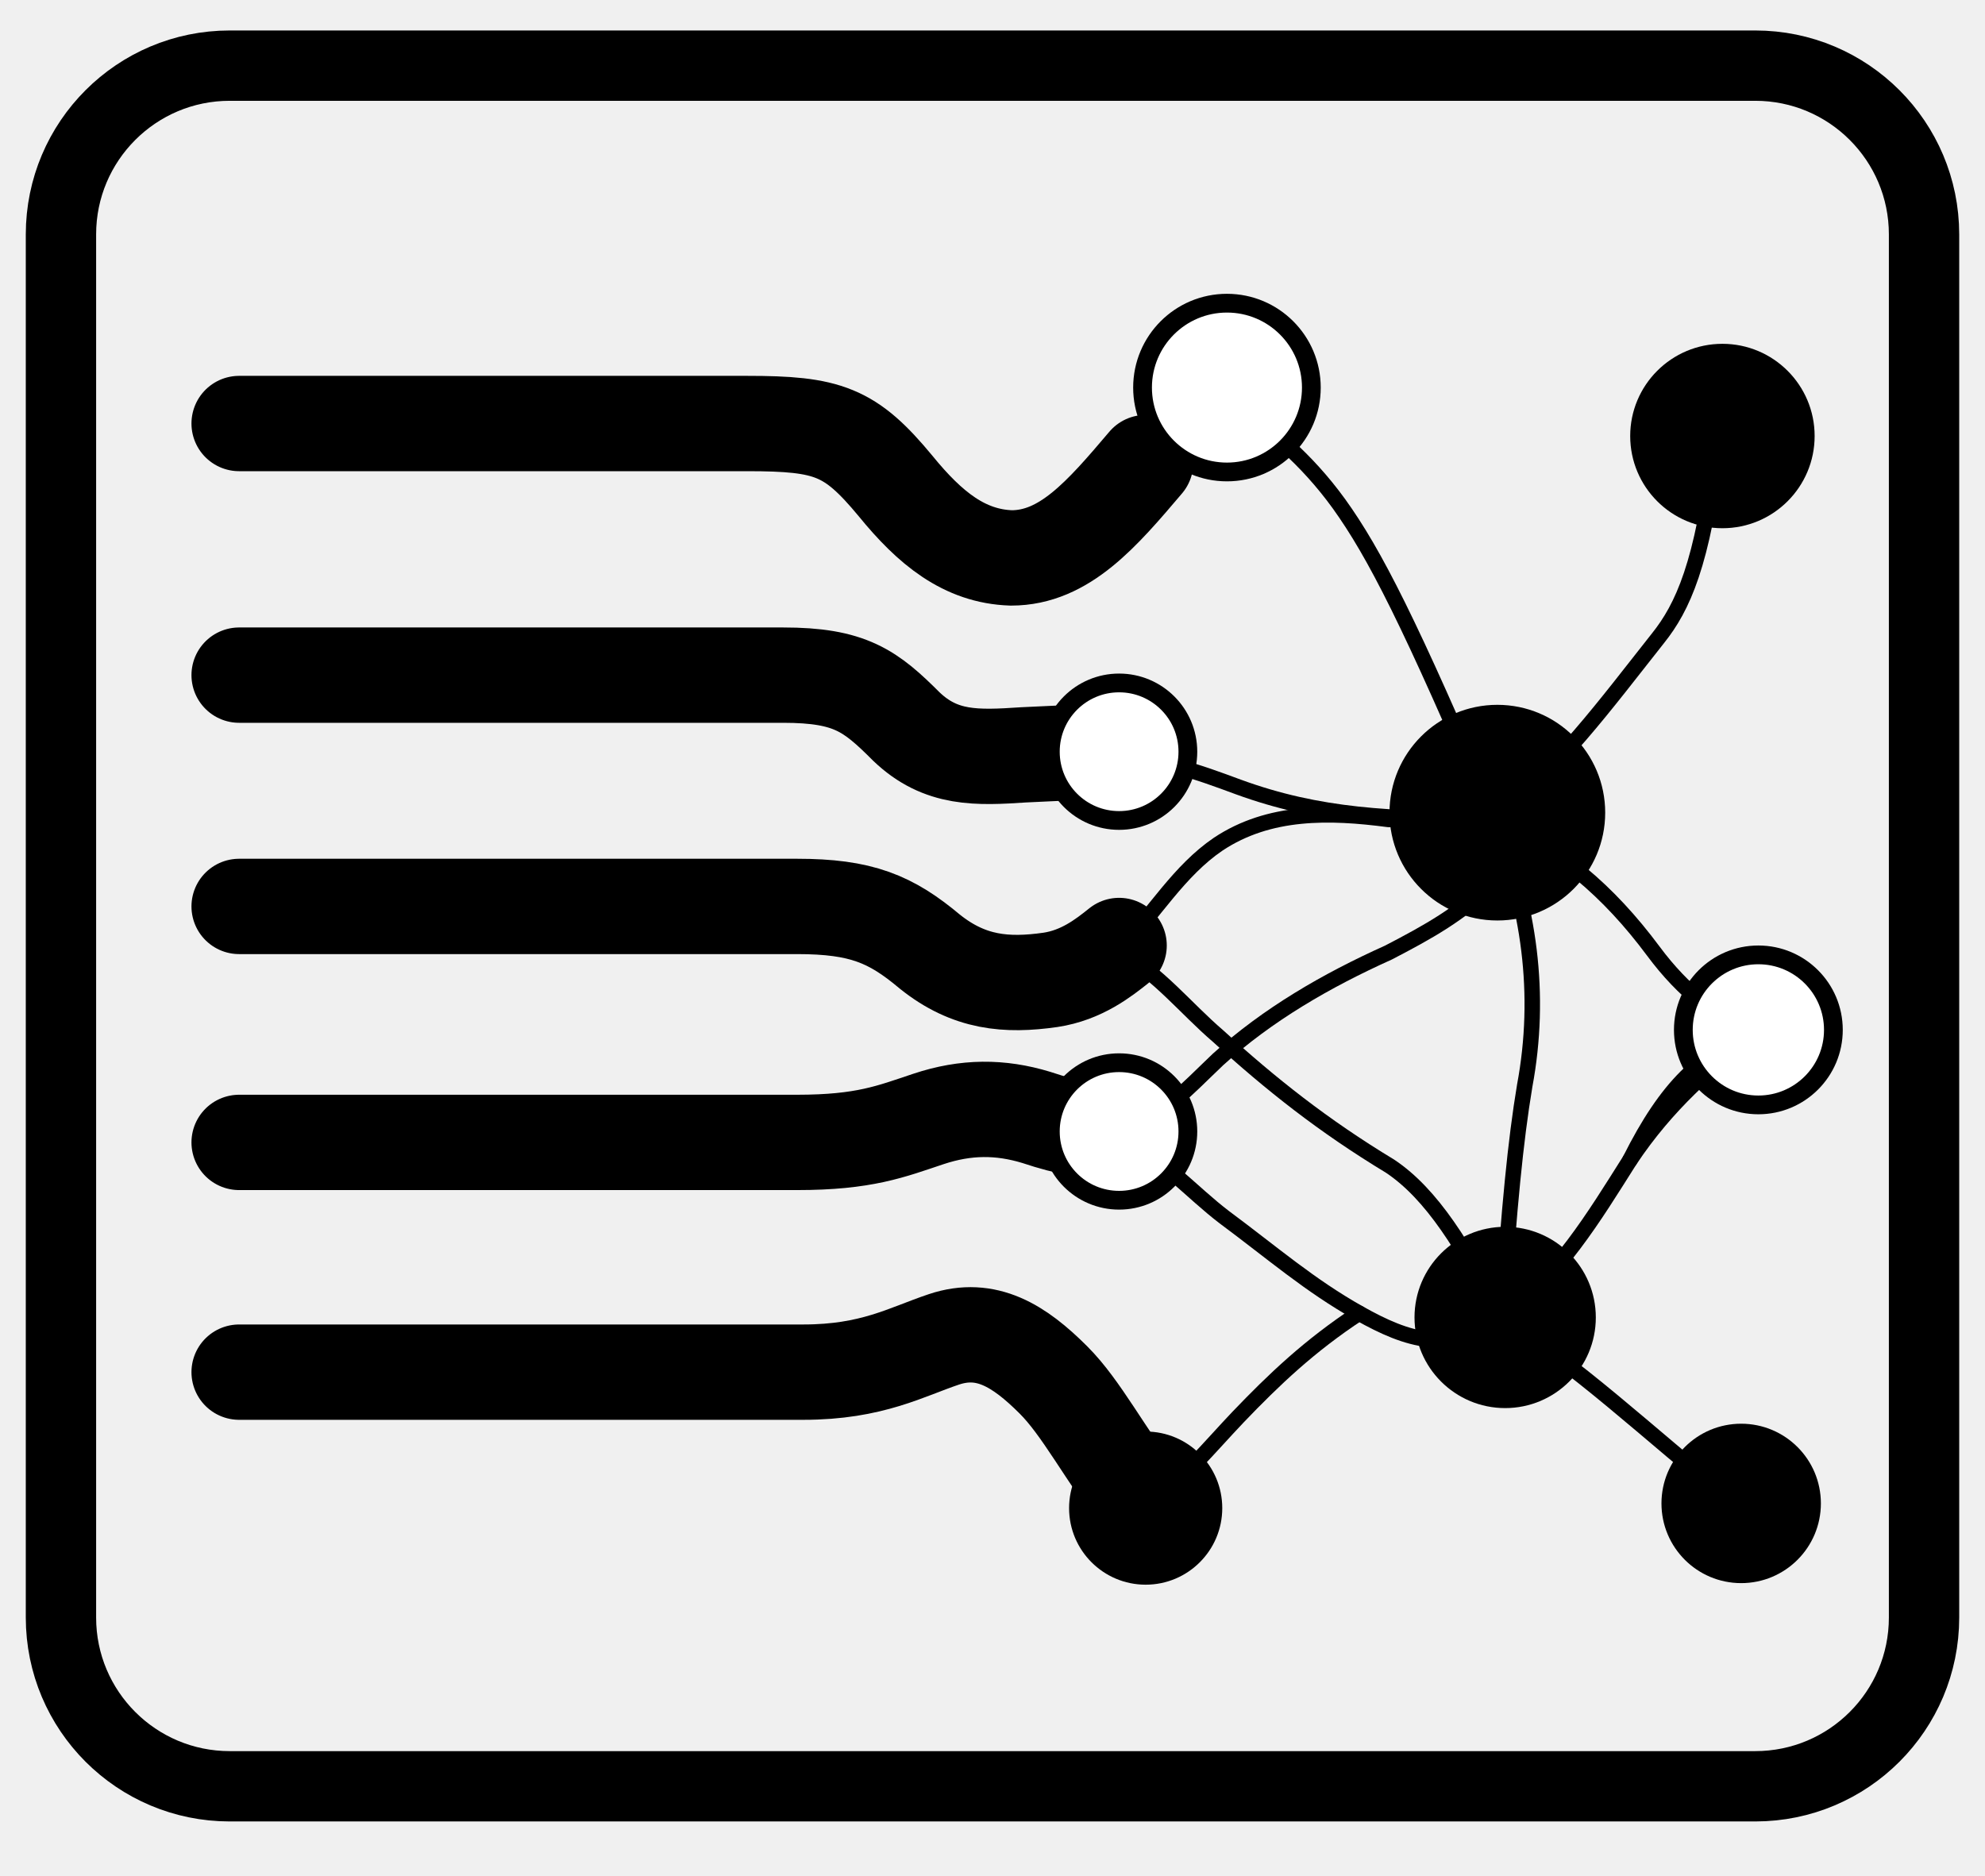
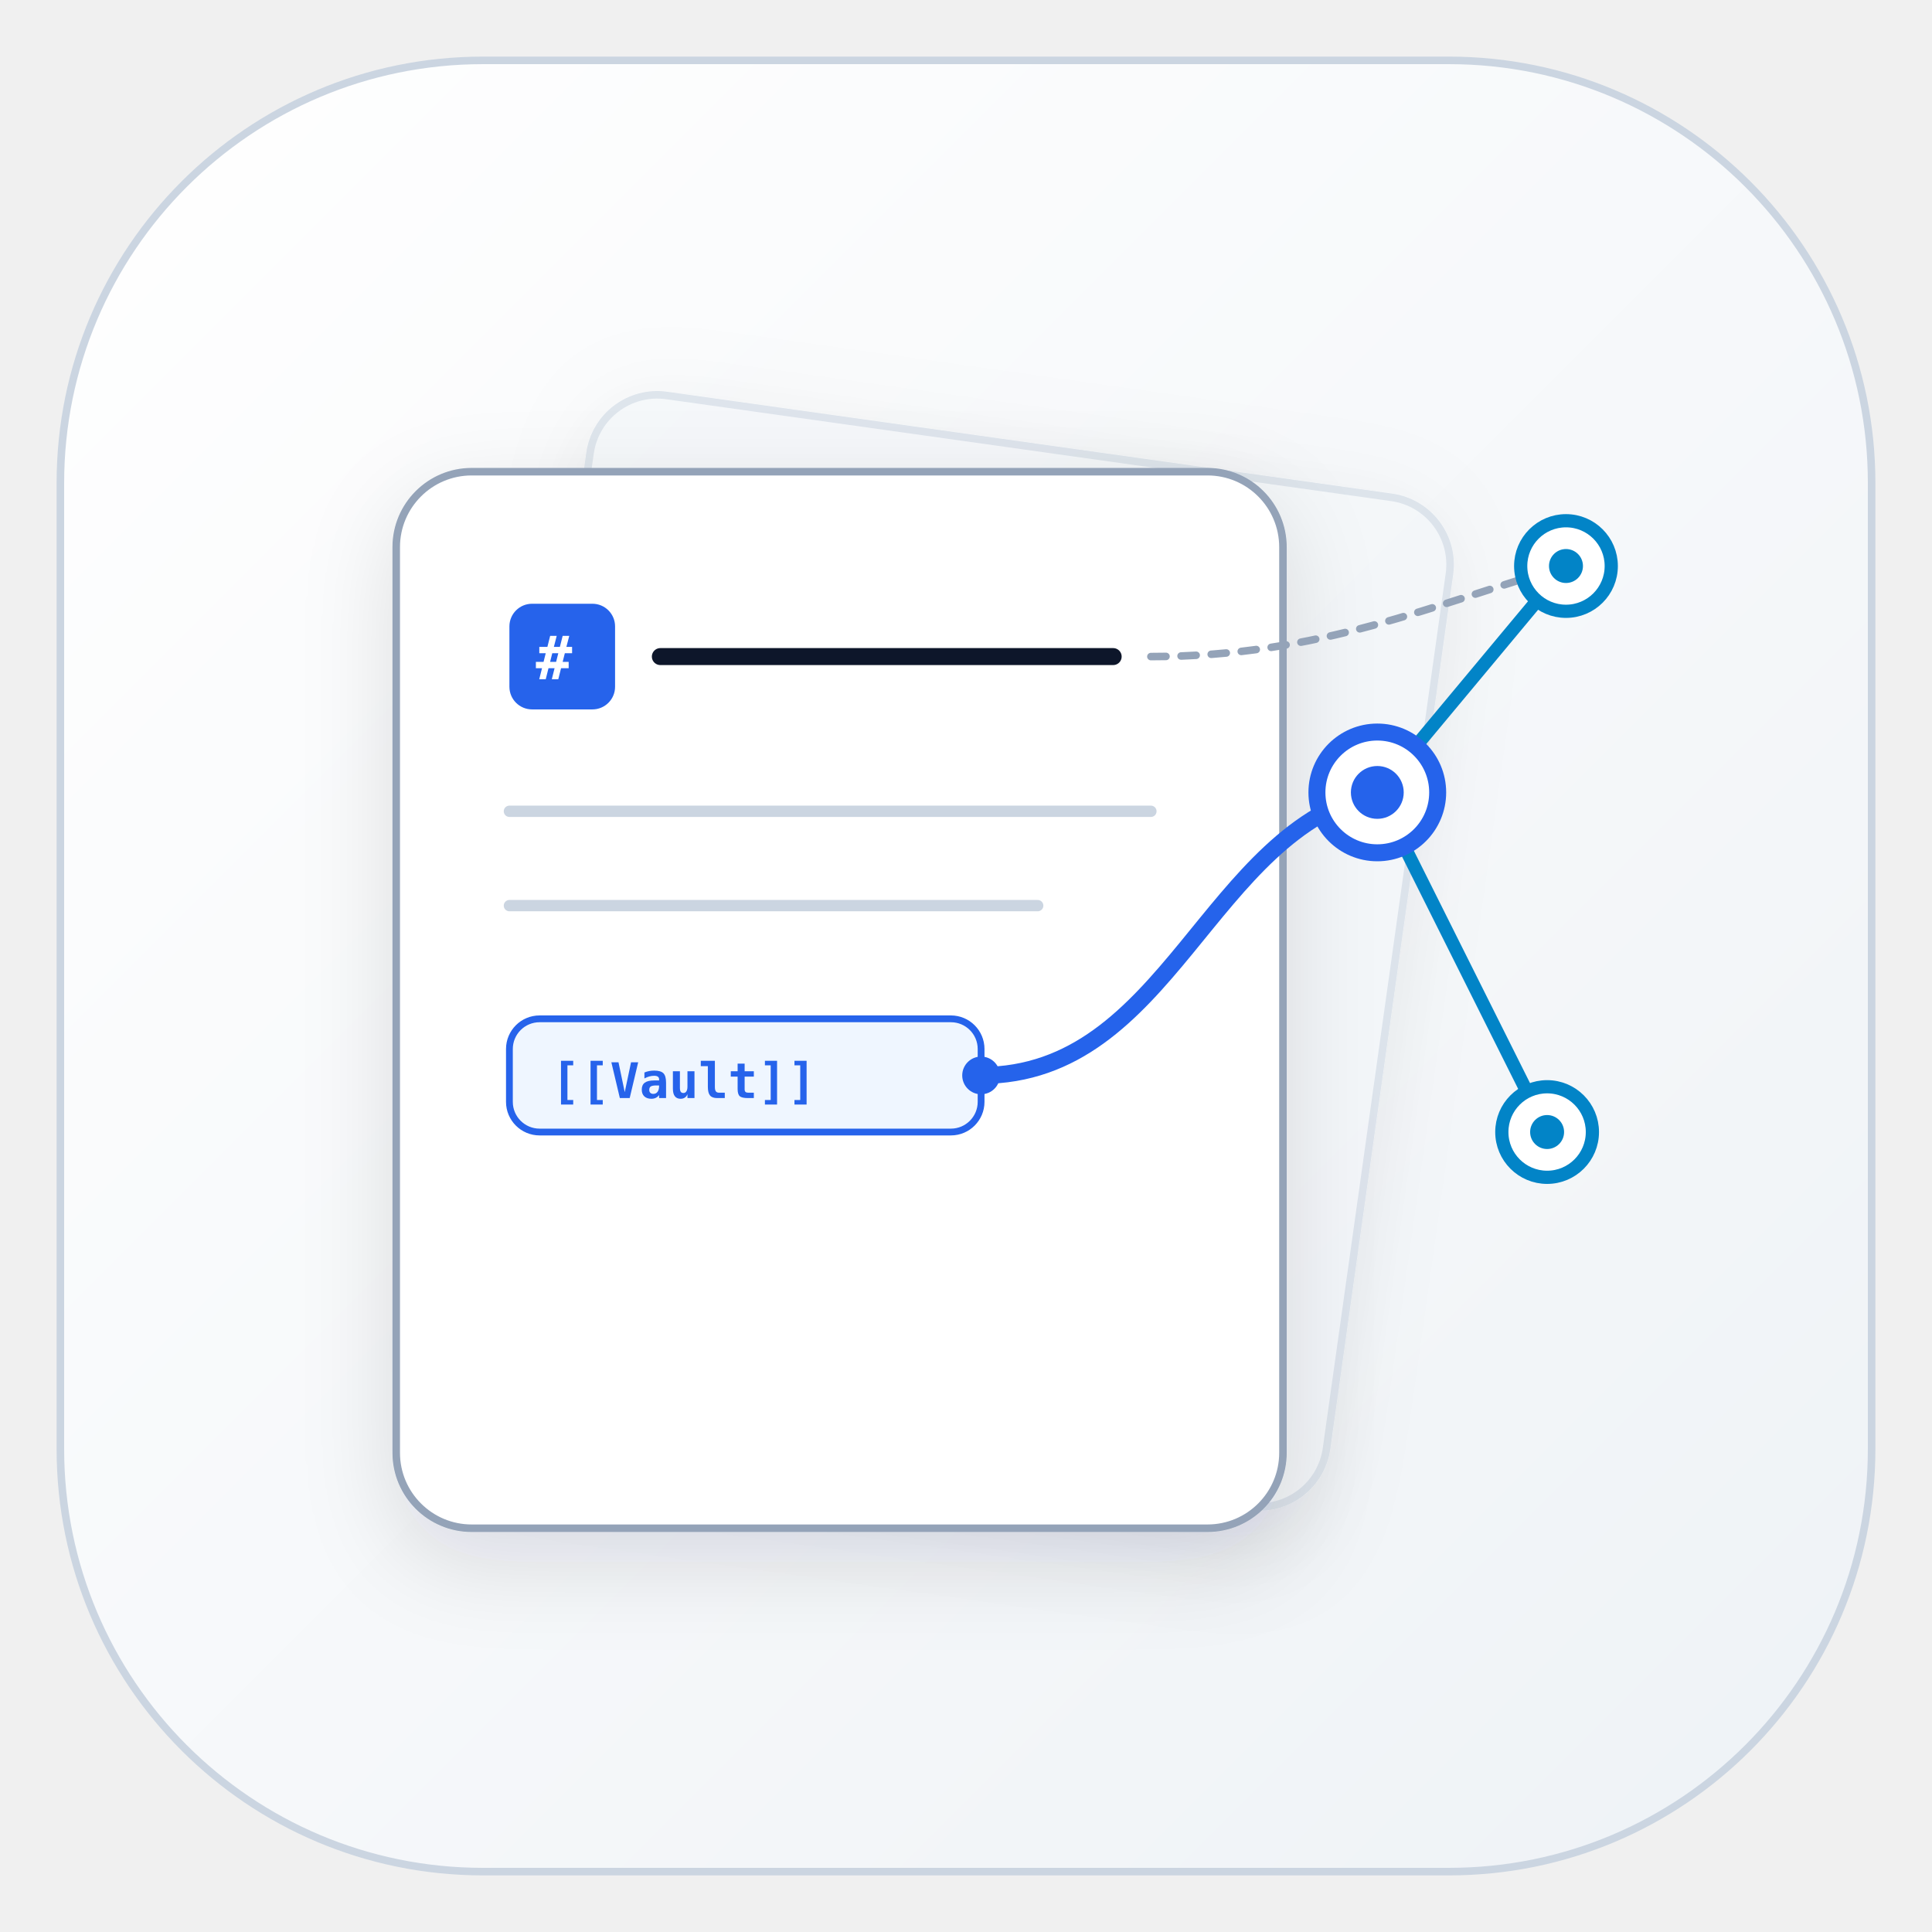
- <svg xmlns="http://www.w3.org/2000/svg" viewBox="0 0 1270 1200" width="1270" height="1200" version="1.1" id="svg28">
-   <defs id="defs28" />
-   <rect x="39" y="42" width="1192" height="1101" rx="108" fill="none" stroke="#000" stroke-width="45" id="rect1" />
-   <g fill="none" stroke="#000" stroke-width="61" stroke-linecap="round" stroke-linejoin="round" id="g5">
-     <path d="M153 271 H478 C530 271 544 276 573 311 C595 338 617 356 647 357 C681 357 705 329 733 296" id="path1" />
-     <path d="M153 432 H501 C544 432 557 442 580 465 C602 486 625 485 655 483 C678 482 691 481 716 481" id="path2" />
-     <path d="M153 580 H510 C551 580 570 588 595 609 C620 629 644 631 672 627 C692 624 706 613 716 605" id="path3" />
-     <path d="M153 731 H510 C553 731 570 724 594 716 C618 708 640 708 663 715 C684 722 697 724 716 724" id="path4" />
-     <path d="M153 878 H514 C558 878 580 865 604 857 C631 848 652 861 674 883 C692 901 706 929 733 965" id="path5" />
+ <svg xmlns="http://www.w3.org/2000/svg" viewBox="0 0 512 512" width="100%" height="100%">
+   <defs>
+     <linearGradient id="bgLC" x1="0%" y1="0%" x2="100%" y2="100%">
+       <stop offset="0%" stop-color="#ffffff" />
+       <stop offset="100%" stop-color="#eef2f6" />
+     </linearGradient>
+     <filter id="shadowLight" x="-20%" y="-20%" width="140%" height="140%">
+       <feDropShadow dx="0" dy="8" stdDeviation="12" flood-color="#0f172a" flood-opacity="0.12" />
+     </filter>
+   </defs>
+   <rect x="16" y="16" width="480" height="480" rx="112" fill="url(#bgLC)" stroke="#cbd5e1" stroke-width="2" />
+   <g transform="translate(20, -10) rotate(8 256 256)" filter="url(#shadowLight)" opacity="0.6">
+     <rect x="120" y="130" width="230" height="270" rx="18" fill="#f1f5f9" stroke="#cbd5e1" stroke-width="2" />
+     <line x1="150" y1="170" x2="230" y2="170" stroke="#2563eb" stroke-width="3.5" stroke-linecap="round" />
  </g>
-   <g fill="none" stroke="#000000" stroke-width="10" stroke-linecap="round" stroke-linejoin="round" id="g20" transform="matrix(0.9907,0,0,0.9903452,6.611409,9.364246)">
-     <path d="m 733,296 c 20,-19 32,-38 52,-48" id="path6" />
-     <path d="m 785,248 c 28,19 52,39 73,68 23,32 46,77 100,204" id="path7" />
-     <path d="m 716,481 c 28,0 50,8 77,18 52,19 98,21 165,21" id="path8" />
-     <path d="m 716,605 c 23,-25 39,-52 64,-69 33,-22 72,-21 110,-16 25,0 45,0 68,0" id="path9" />
-     <path d="m 716,605 c 26,15 43,37 64,55 34,31 68,58 111,84 27,18 48,52 72,99" id="path10" />
-     <path d="m 716,724 c 26,-10 44,-30 64,-49 32,-29 70,-51 110,-69 25,-13 47,-25 68,-46" id="path11" />
-     <path d="m 716,724 c 28,15 47,37 68,53 31,23 55,44 87,62 32,18 58,26 92,4" id="path12" />
-     <path d="m 733,965 c 24,-18 41,-39 60,-59 23,-24 46,-46 78,-67" id="path13" />
-     <path d="m 958,520 c 42,-33 72,-74 106,-117 16,-20 29,-48 38,-124" id="path14" />
-     <path d="m 958,520 c 42,19 74,46 103,85 20,27 41,42 64,54" id="path15" />
-     <path d="m 958,520 c 23,55 31,113 20,172 -6,36 -10,78 -15,151" id="path16" />
-     <path d="m 963,843 c 38,-30 59,-65 83,-103 24,-36 52,-60 79,-81" id="path17" />
-     <path d="m 963,843 c 47,28 94,73 151,119" id="path18" />
-     <path d="m 1125,659 c -33,13 -55,33 -79,81" id="path20" />
+   <g filter="url(#shadowLight)">
+     <rect x="105" y="125" width="235" height="280" rx="20" fill="#ffffff" stroke="#94a3b8" stroke-width="2" />
+     <rect x="135" y="160" width="28" height="28" rx="6" fill="#2563eb" />
+     <text x="142" y="180" font-family="monospace" font-size="16" font-weight="bold" fill="#ffffff">#</text>
+     <line x1="175" y1="174" x2="295" y2="174" stroke="#0f172a" stroke-width="4.5" stroke-linecap="round" />
+     <line x1="135" y1="215" x2="305" y2="215" stroke="#cbd5e1" stroke-width="3" stroke-linecap="round" />
+     <line x1="135" y1="240" x2="275" y2="240" stroke="#cbd5e1" stroke-width="3" stroke-linecap="round" />
+     <rect x="135" y="270" width="125" height="30" rx="8" fill="#eff6ff" stroke="#2563eb" stroke-width="1.8" />
+     <text x="146" y="291" font-family="monospace" font-size="13" font-weight="bold" fill="#2563eb">[[Vault]]</text>
  </g>
-   <g stroke="#000" stroke-width="12" id="g28">
-     <circle cx="785" cy="248" r="54" fill="#fff" id="circle20" />
-     <circle cx="716" cy="481" r="44" fill="#fff" id="circle21" />
-     <circle cx="716" cy="724" r="44" fill="#fff" id="circle22" />
-     <circle cx="733" cy="965" r="43" fill="#000" id="circle23" />
-     <circle cx="958" cy="520" r="63" fill="#000" id="circle24" />
-     <circle cx="963" cy="843" r="52" fill="#000" id="circle25" />
-     <circle cx="1102" cy="279" r="53" fill="#000" id="circle26" />
-     <circle cx="1125" cy="659" r="48" fill="#fff" id="circle27" />
-     <circle cx="1114" cy="962" r="45" fill="#000" id="circle28" />
+   <g stroke-linecap="round">
+     <path d="M 260 285 C 310 285, 320 220, 365 210" fill="none" stroke="#2563eb" stroke-width="4.5" />
+     <line x1="365" y1="210" x2="415" y2="150" stroke="#0284c7" stroke-width="3.5" />
+     <line x1="365" y1="210" x2="410" y2="300" stroke="#0284c7" stroke-width="3.5" />
+     <path d="M 305 174 C 350 174, 380 160, 415 150" fill="none" stroke="#94a3b8" stroke-width="2" stroke-dasharray="4 4" />
  </g>
+   <circle cx="260" cy="285" r="5" fill="#2563eb" />
+   <circle cx="365" cy="210" r="16" fill="#ffffff" stroke="#2563eb" stroke-width="4.5" />
+   <circle cx="365" cy="210" r="7" fill="#2563eb" />
+   <circle cx="415" cy="150" r="12" fill="#ffffff" stroke="#0284c7" stroke-width="3.5" />
+   <circle cx="415" cy="150" r="4.5" fill="#0284c7" />
+   <circle cx="410" cy="300" r="12" fill="#ffffff" stroke="#0284c7" stroke-width="3.5" />
+   <circle cx="410" cy="300" r="4.5" fill="#0284c7" />
</svg>
